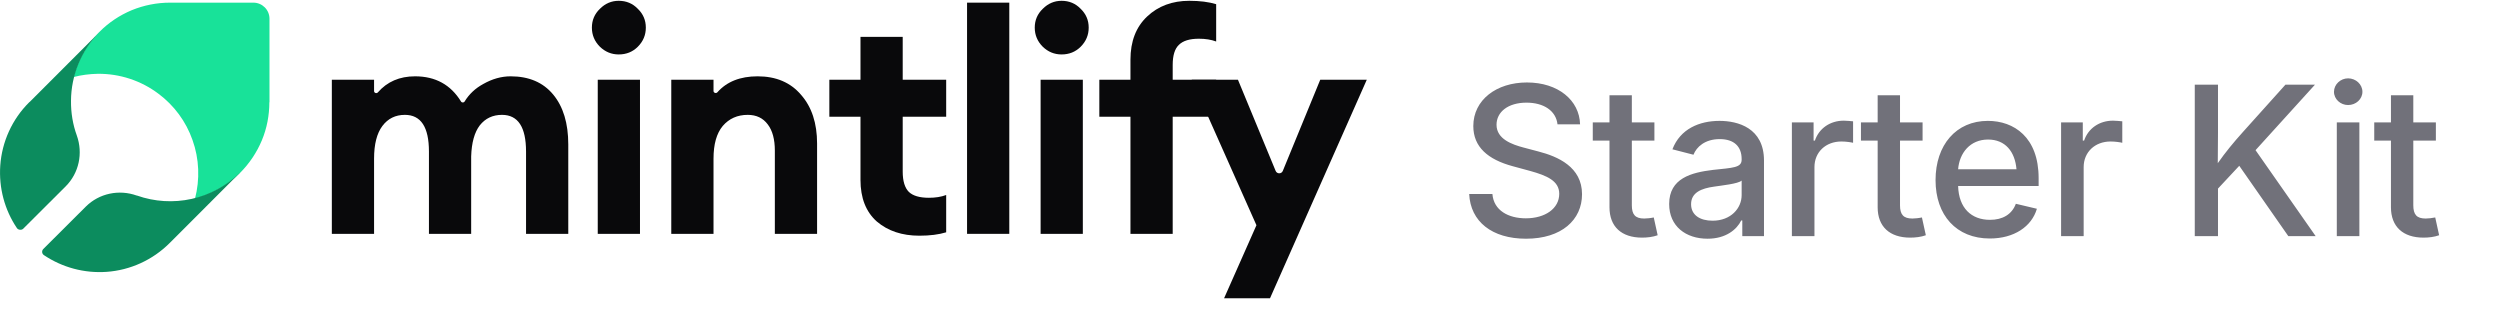
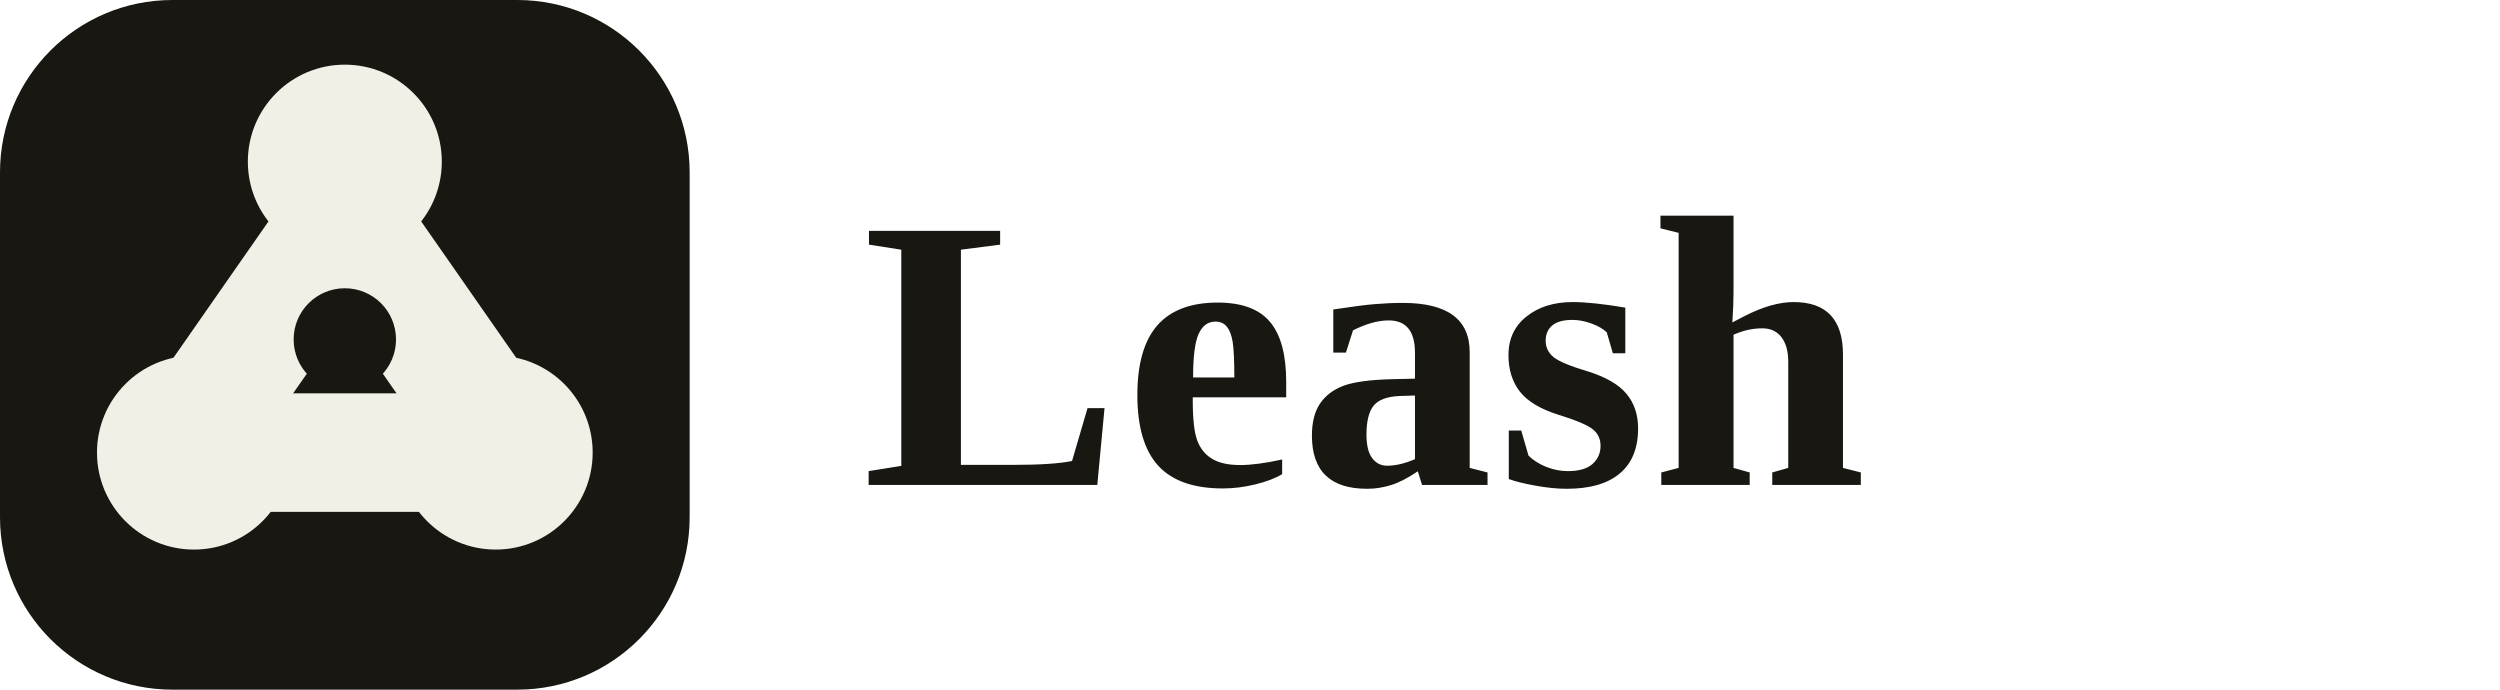
- <svg xmlns="http://www.w3.org/2000/svg" width="180" height="23" viewBox="0 0 180 23" fill="none">
-   <path d="M91.44 21.476H88.133L90.464 16.216L85.802 5.74H89.132L91.847 12.307C91.943 12.536 92.268 12.536 92.362 12.306L95.058 5.74H98.409L91.44 21.476Z" fill="#09090B" />
-   <path d="M81.393 16.837V8.403H79.152V5.74H81.393V4.297C81.393 2.98 81.792 1.944 82.592 1.19C83.391 0.435 84.404 0.058 85.633 0.058C86.387 0.058 87.031 0.139 87.564 0.302V2.988C87.208 2.854 86.794 2.788 86.32 2.788C85.655 2.788 85.174 2.936 84.878 3.232C84.582 3.513 84.434 3.994 84.434 4.674V5.74H87.564V8.403H84.434V16.837H81.393Z" fill="#09090B" />
-   <path d="M76.433 3.92C75.915 3.92 75.463 3.735 75.079 3.365C74.694 2.98 74.502 2.521 74.502 1.989C74.502 1.456 74.694 1.005 75.079 0.635C75.463 0.25 75.915 0.058 76.433 0.058C76.98 0.058 77.438 0.25 77.809 0.635C78.193 1.005 78.386 1.456 78.386 1.989C78.386 2.521 78.193 2.98 77.809 3.365C77.438 3.735 76.98 3.92 76.433 3.92ZM74.924 16.837V5.74H77.964V16.837H74.924Z" fill="#09090B" />
-   <path d="M69.628 16.837V0.191H72.669V16.837H69.628Z" fill="#09090B" />
-   <path d="M66.194 16.97C64.951 16.97 63.93 16.63 63.131 15.949C62.347 15.254 61.955 14.255 61.955 12.953V8.403H59.713V5.74H61.955V2.655H64.995V5.74H68.125V8.403H64.995V12.354C64.995 13.034 65.143 13.523 65.439 13.819C65.735 14.1 66.216 14.24 66.882 14.24C67.355 14.24 67.769 14.174 68.125 14.04V16.726C67.592 16.889 66.948 16.97 66.194 16.97Z" fill="#09090B" />
-   <path d="M48.332 16.837V5.74H51.373V6.551C51.373 6.688 51.559 6.748 51.65 6.646C52.328 5.879 53.293 5.495 54.546 5.495C55.878 5.495 56.921 5.939 57.676 6.827C58.445 7.7 58.83 8.869 58.83 10.334V16.837H55.789V10.844C55.789 10.03 55.619 9.402 55.279 8.958C54.939 8.499 54.458 8.27 53.836 8.27C53.096 8.27 52.497 8.536 52.038 9.069C51.594 9.601 51.373 10.386 51.373 11.421V16.837H48.332Z" fill="#09090B" />
-   <path d="M44.547 3.92C44.029 3.92 43.578 3.735 43.193 3.365C42.809 2.98 42.616 2.521 42.616 1.989C42.616 1.456 42.809 1.005 43.193 0.635C43.578 0.25 44.029 0.058 44.547 0.058C45.095 0.058 45.553 0.25 45.923 0.635C46.308 1.005 46.5 1.456 46.5 1.989C46.5 2.521 46.308 2.98 45.923 3.365C45.553 3.735 45.095 3.92 44.547 3.92ZM43.038 16.837V5.74H46.079V16.837H43.038Z" fill="#09090B" />
-   <path d="M37.875 16.837V10.911C37.875 9.15 37.298 8.27 36.144 8.27C35.478 8.27 34.945 8.521 34.546 9.024C34.161 9.527 33.954 10.275 33.924 11.266V16.837H30.884V10.911C30.884 9.15 30.306 8.27 29.152 8.27C28.472 8.27 27.932 8.536 27.532 9.069C27.133 9.601 26.933 10.386 26.933 11.421V16.837H23.892V5.74H26.933V6.559C26.933 6.695 27.116 6.755 27.206 6.652C27.878 5.881 28.771 5.495 29.885 5.495C31.349 5.495 32.452 6.1 33.193 7.309C33.252 7.404 33.395 7.403 33.454 7.307C33.774 6.78 34.219 6.361 34.79 6.05C35.441 5.68 36.099 5.495 36.765 5.495C38.082 5.495 39.103 5.932 39.828 6.805C40.553 7.678 40.916 8.876 40.916 10.4V16.837H37.875Z" fill="#09090B" />
-   <path d="M19.403 7.362V1.35C19.403 0.705 18.879 0.191 18.244 0.191H12.235C11.291 0.191 10.357 0.378 9.487 0.733C8.618 1.098 7.824 1.621 7.16 2.295L7.114 2.341C6.235 3.23 5.609 4.333 5.291 5.548C5.861 5.399 6.45 5.324 7.039 5.314C8.609 5.296 10.151 5.801 11.403 6.745C12.534 7.586 13.394 8.746 13.861 10.083C14.347 11.438 14.403 12.916 14.039 14.309C15.244 13.991 16.356 13.364 17.244 12.486L17.291 12.439C17.954 11.775 18.487 10.98 18.851 10.111C19.216 9.241 19.393 8.306 19.393 7.362H19.403Z" fill="#18E299" />
-   <path d="M5.112 7.26C5.121 5.416 5.857 3.646 7.151 2.324L2.151 7.326C2.133 7.344 2.114 7.354 2.095 7.372C0.876 8.583 0.14 10.204 0.019 11.918C-0.092 13.52 0.327 15.103 1.22 16.426C1.306 16.552 1.537 16.593 1.667 16.472L4.73 13.417C5.689 12.458 5.987 11.033 5.531 9.757C5.242 8.965 5.103 8.117 5.112 7.26Z" fill="#0C8C5E" />
-   <path d="M17.262 12.44C16.303 13.38 15.102 14.032 13.799 14.321C12.486 14.61 11.127 14.526 9.861 14.079C9.861 14.079 9.851 14.079 9.842 14.079C8.567 13.622 7.142 13.921 6.183 14.871L3.12 17.926C2.99 18.056 3.009 18.27 3.167 18.373C4.489 19.258 6.072 19.686 7.673 19.574C9.386 19.453 10.997 18.717 12.216 17.497L12.263 17.451L17.262 12.449V12.44Z" fill="#0C8C5E" />
-   <text x="105" y="17" font-family="Inter, ui-sans-serif, system-ui, -apple-system, sans-serif" font-size="15" font-weight="500" fill="#71717A" letter-spacing="-0.01em">Starter Kit</text>
+ <svg xmlns="http://www.w3.org/2000/svg" viewBox="0 0 232 64" fill="none">
+   <rect width="64" height="64" rx="16" fill="#191712" />
+   <g stroke="#f1efe6" stroke-width="11" stroke-linecap="round" stroke-linejoin="round">
+     <line x1="32" y1="20" x2="20.5" y2="36.5" />
+     <line x1="32" y1="20" x2="43.5" y2="36.5" />
+     <line x1="24" y1="42" x2="40" y2="42" />
+   </g>
+   <circle cx="32" cy="15" r="9" fill="#f1efe6" />
+   <circle cx="18" cy="42" r="9" fill="#f1efe6" />
+   <circle cx="46" cy="42" r="9" fill="#f1efe6" />
+   <circle cx="32" cy="31.5" r="4.75" fill="#191712" />
+   <text x="80" y="45" font-family="Fraunces, Georgia, 'Times New Roman', serif" font-size="36" font-weight="600" letter-spacing="0.3" fill="#191712">Leash</text>
</svg>
